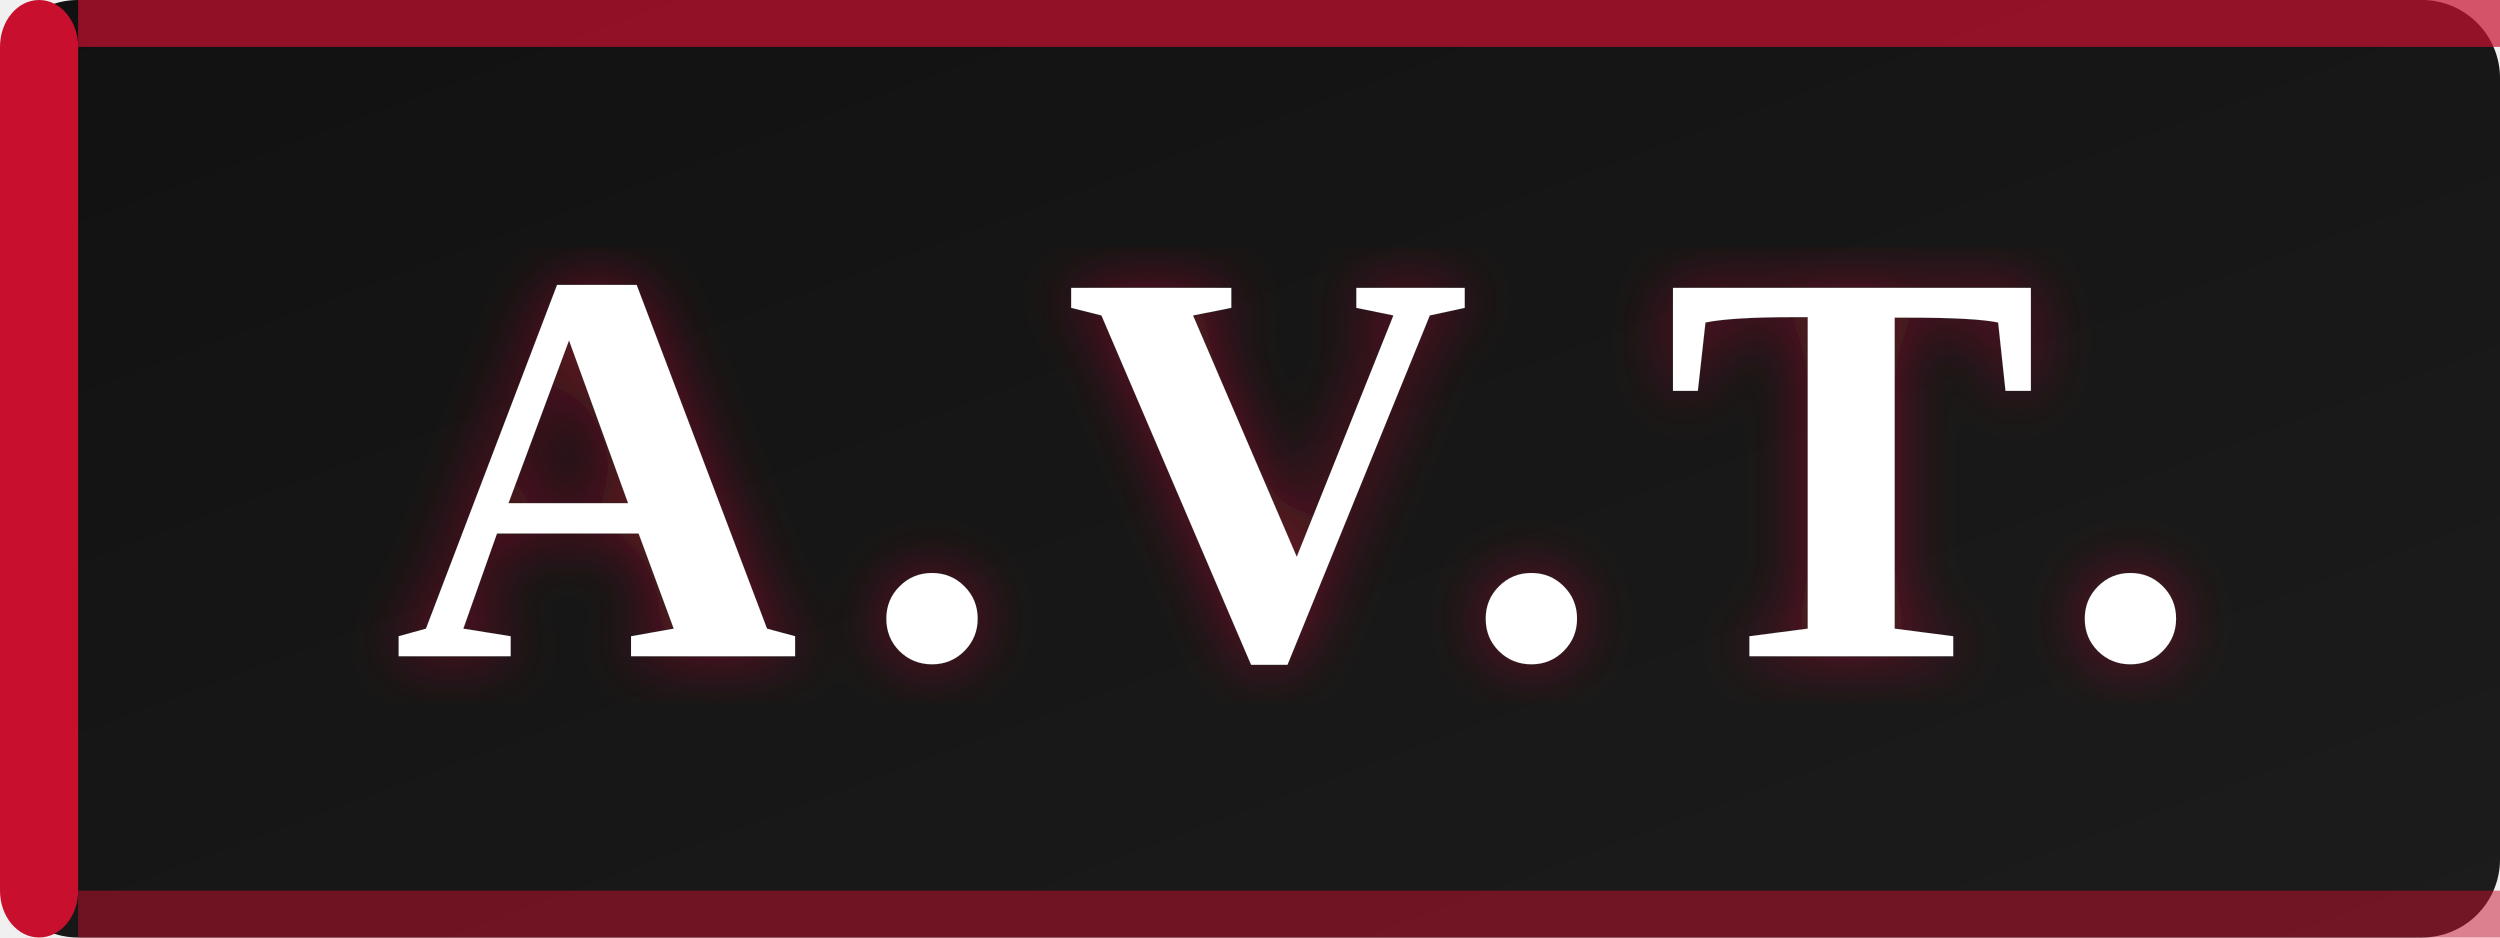
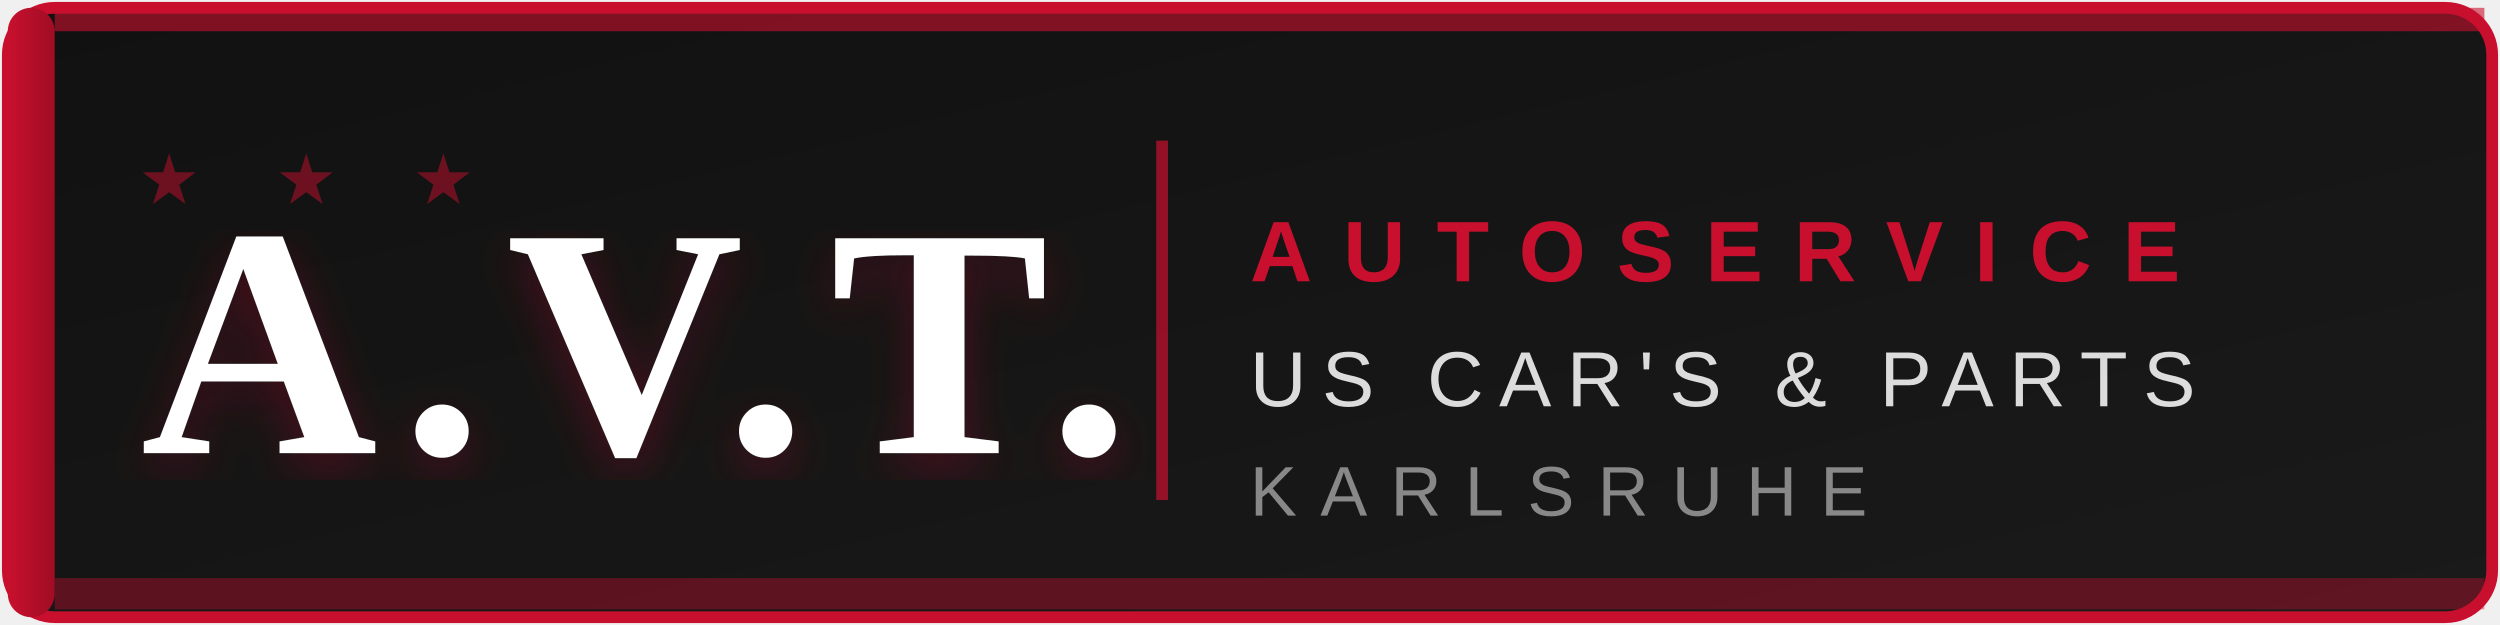
- <svg xmlns="http://www.w3.org/2000/svg" viewBox="0 0 160 60" width="160" height="60">
+ <svg xmlns="http://www.w3.org/2000/svg" viewBox="0 0 320 80" width="320" height="80">
  <defs>
-     <linearGradient id="bg" x1="0%" y1="0%" x2="100%" y2="100%">
-       <stop offset="0%" style="stop-color:#111111" />
-       <stop offset="100%" style="stop-color:#1c1c1c" />
+     <linearGradient id="bgGrad" x1="0%" y1="0%" x2="100%" y2="100%">
+       <stop offset="0%" style="stop-color:#111111;stop-opacity:1" />
+       <stop offset="100%" style="stop-color:#1a1a1a;stop-opacity:1" />
    </linearGradient>
-     <filter id="glow">
-       <feDropShadow dx="0" dy="0" stdDeviation="2" flood-color="#C8102E" flood-opacity="0.5" />
+     <linearGradient id="redGrad" x1="0%" y1="0%" x2="100%" y2="0%">
+       <stop offset="0%" style="stop-color:#C8102E;stop-opacity:1" />
+       <stop offset="100%" style="stop-color:#a00d24;stop-opacity:1" />
+     </linearGradient>
+     <filter id="shadow" x="-10%" y="-10%" width="120%" height="120%">
+       <feDropShadow dx="0" dy="2" stdDeviation="3" flood-color="#C8102E" flood-opacity="0.3" />
    </filter>
  </defs>
-   <rect x="0" y="0" width="160" height="60" rx="5" fill="url(#bg)" />
-   <rect x="0" y="0" width="5" height="60" rx="3" fill="#C8102E" />
-   <rect x="5" y="0" width="155" height="3" fill="#C8102E" opacity="0.7" />
-   <text x="83" y="42" text-anchor="middle" font-family="Georgia, 'Times New Roman', serif" font-size="36" font-weight="bold" fill="#FFFFFF" letter-spacing="4" filter="url(#glow)">A.V.T.</text>
-   <rect x="5" y="57" width="155" height="3" fill="#C8102E" opacity="0.5" />
+   <rect x="1" y="1" width="318" height="78" rx="6" fill="url(#bgGrad)" stroke="#C8102E" stroke-width="1.5" />
+   <rect x="1" y="1" width="6" height="78" rx="3" fill="url(#redGrad)" />
+   <rect x="7" y="1" width="311" height="3" rx="0" fill="#C8102E" opacity="0.6" />
+   <text x="18" y="26" font-family="Georgia, serif" font-size="9" fill="#C8102E" opacity="0.5" letter-spacing="4">★  ★  ★</text>
+   <text x="18" y="58" font-family="'Georgia', 'Times New Roman', serif" font-size="42" font-weight="900" fill="#FFFFFF" letter-spacing="3" filter="url(#shadow)">A.V.T.</text>
+   <rect x="148" y="18" width="1.5" height="46" fill="#C8102E" opacity="0.7" />
+   <text x="160" y="36" font-family="'Arial Narrow', 'Arial', sans-serif" font-size="11" font-weight="700" fill="#C8102E" letter-spacing="4">AUTOSERVICE</text>
+   <text x="160" y="52" font-family="'Arial Narrow', 'Arial', sans-serif" font-size="10" font-weight="400" fill="#FFFFFF" opacity="0.85" letter-spacing="2">US CAR'S &amp; PARTS</text>
+   <text x="160" y="66" font-family="'Arial Narrow', 'Arial', sans-serif" font-size="9" font-weight="400" fill="#888888" letter-spacing="3">KARLSRUHE</text>
+   <rect x="7" y="74" width="311" height="4" rx="0" fill="#C8102E" opacity="0.4" />
</svg>
